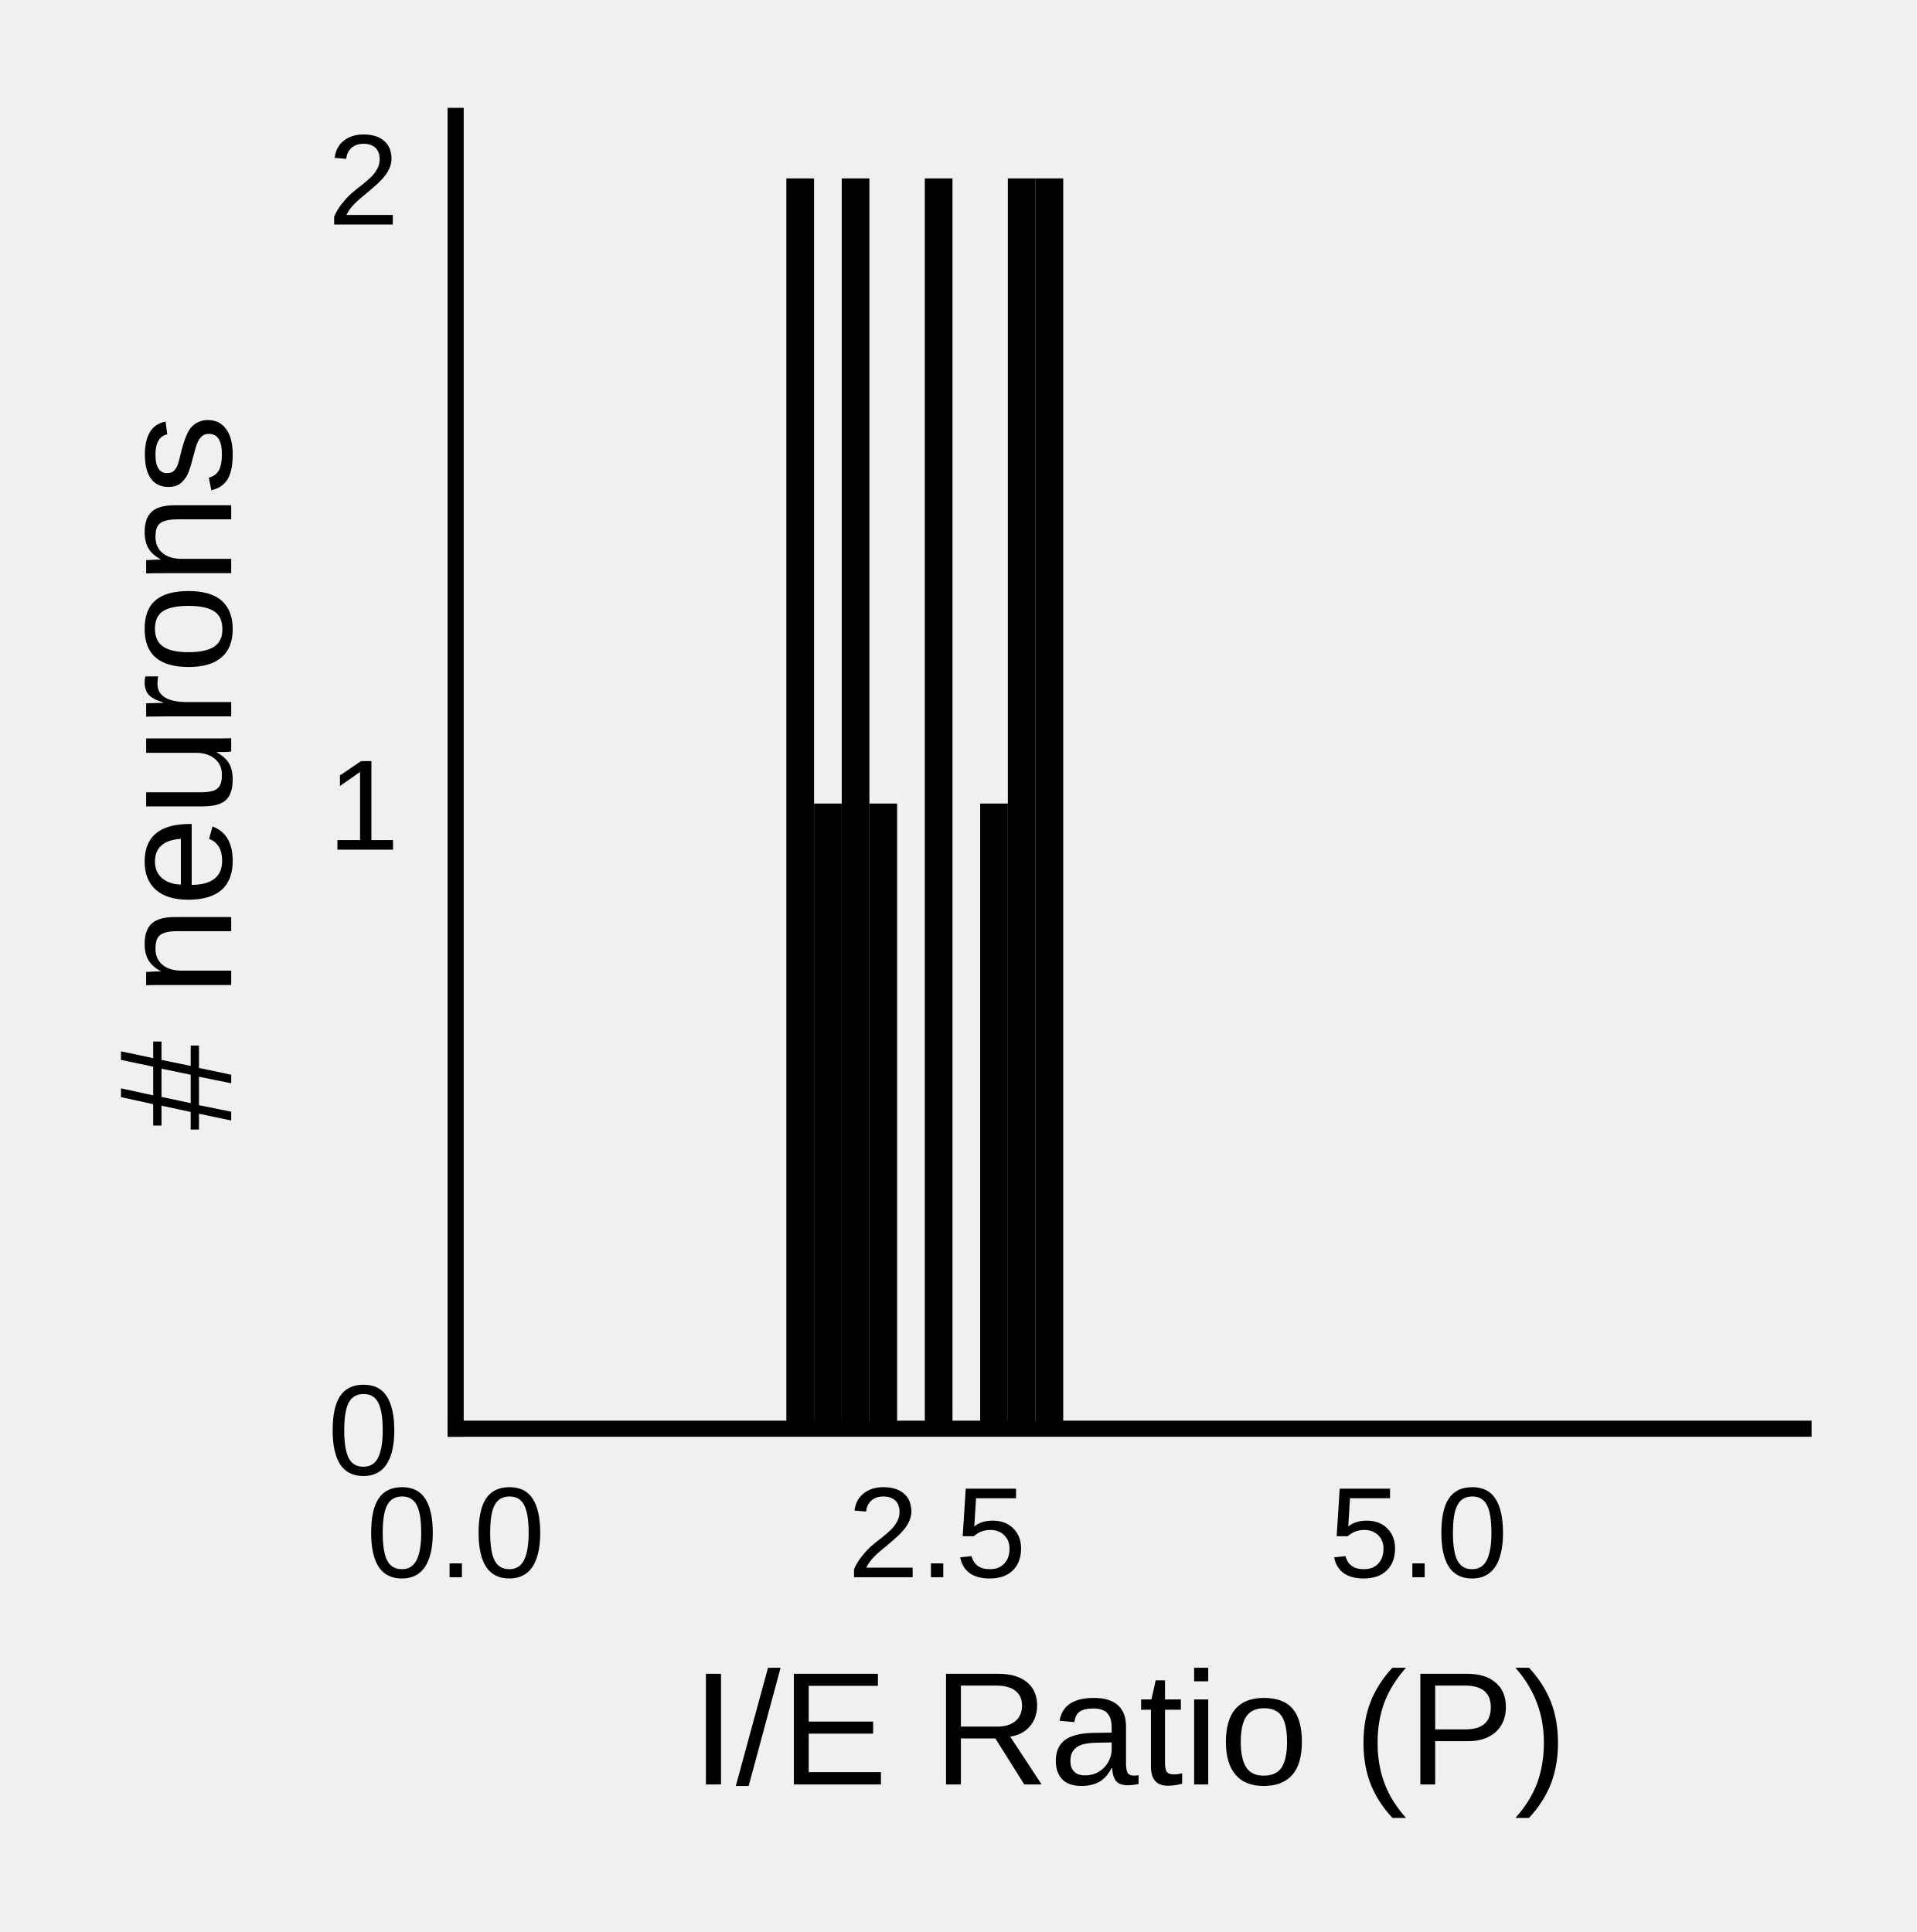
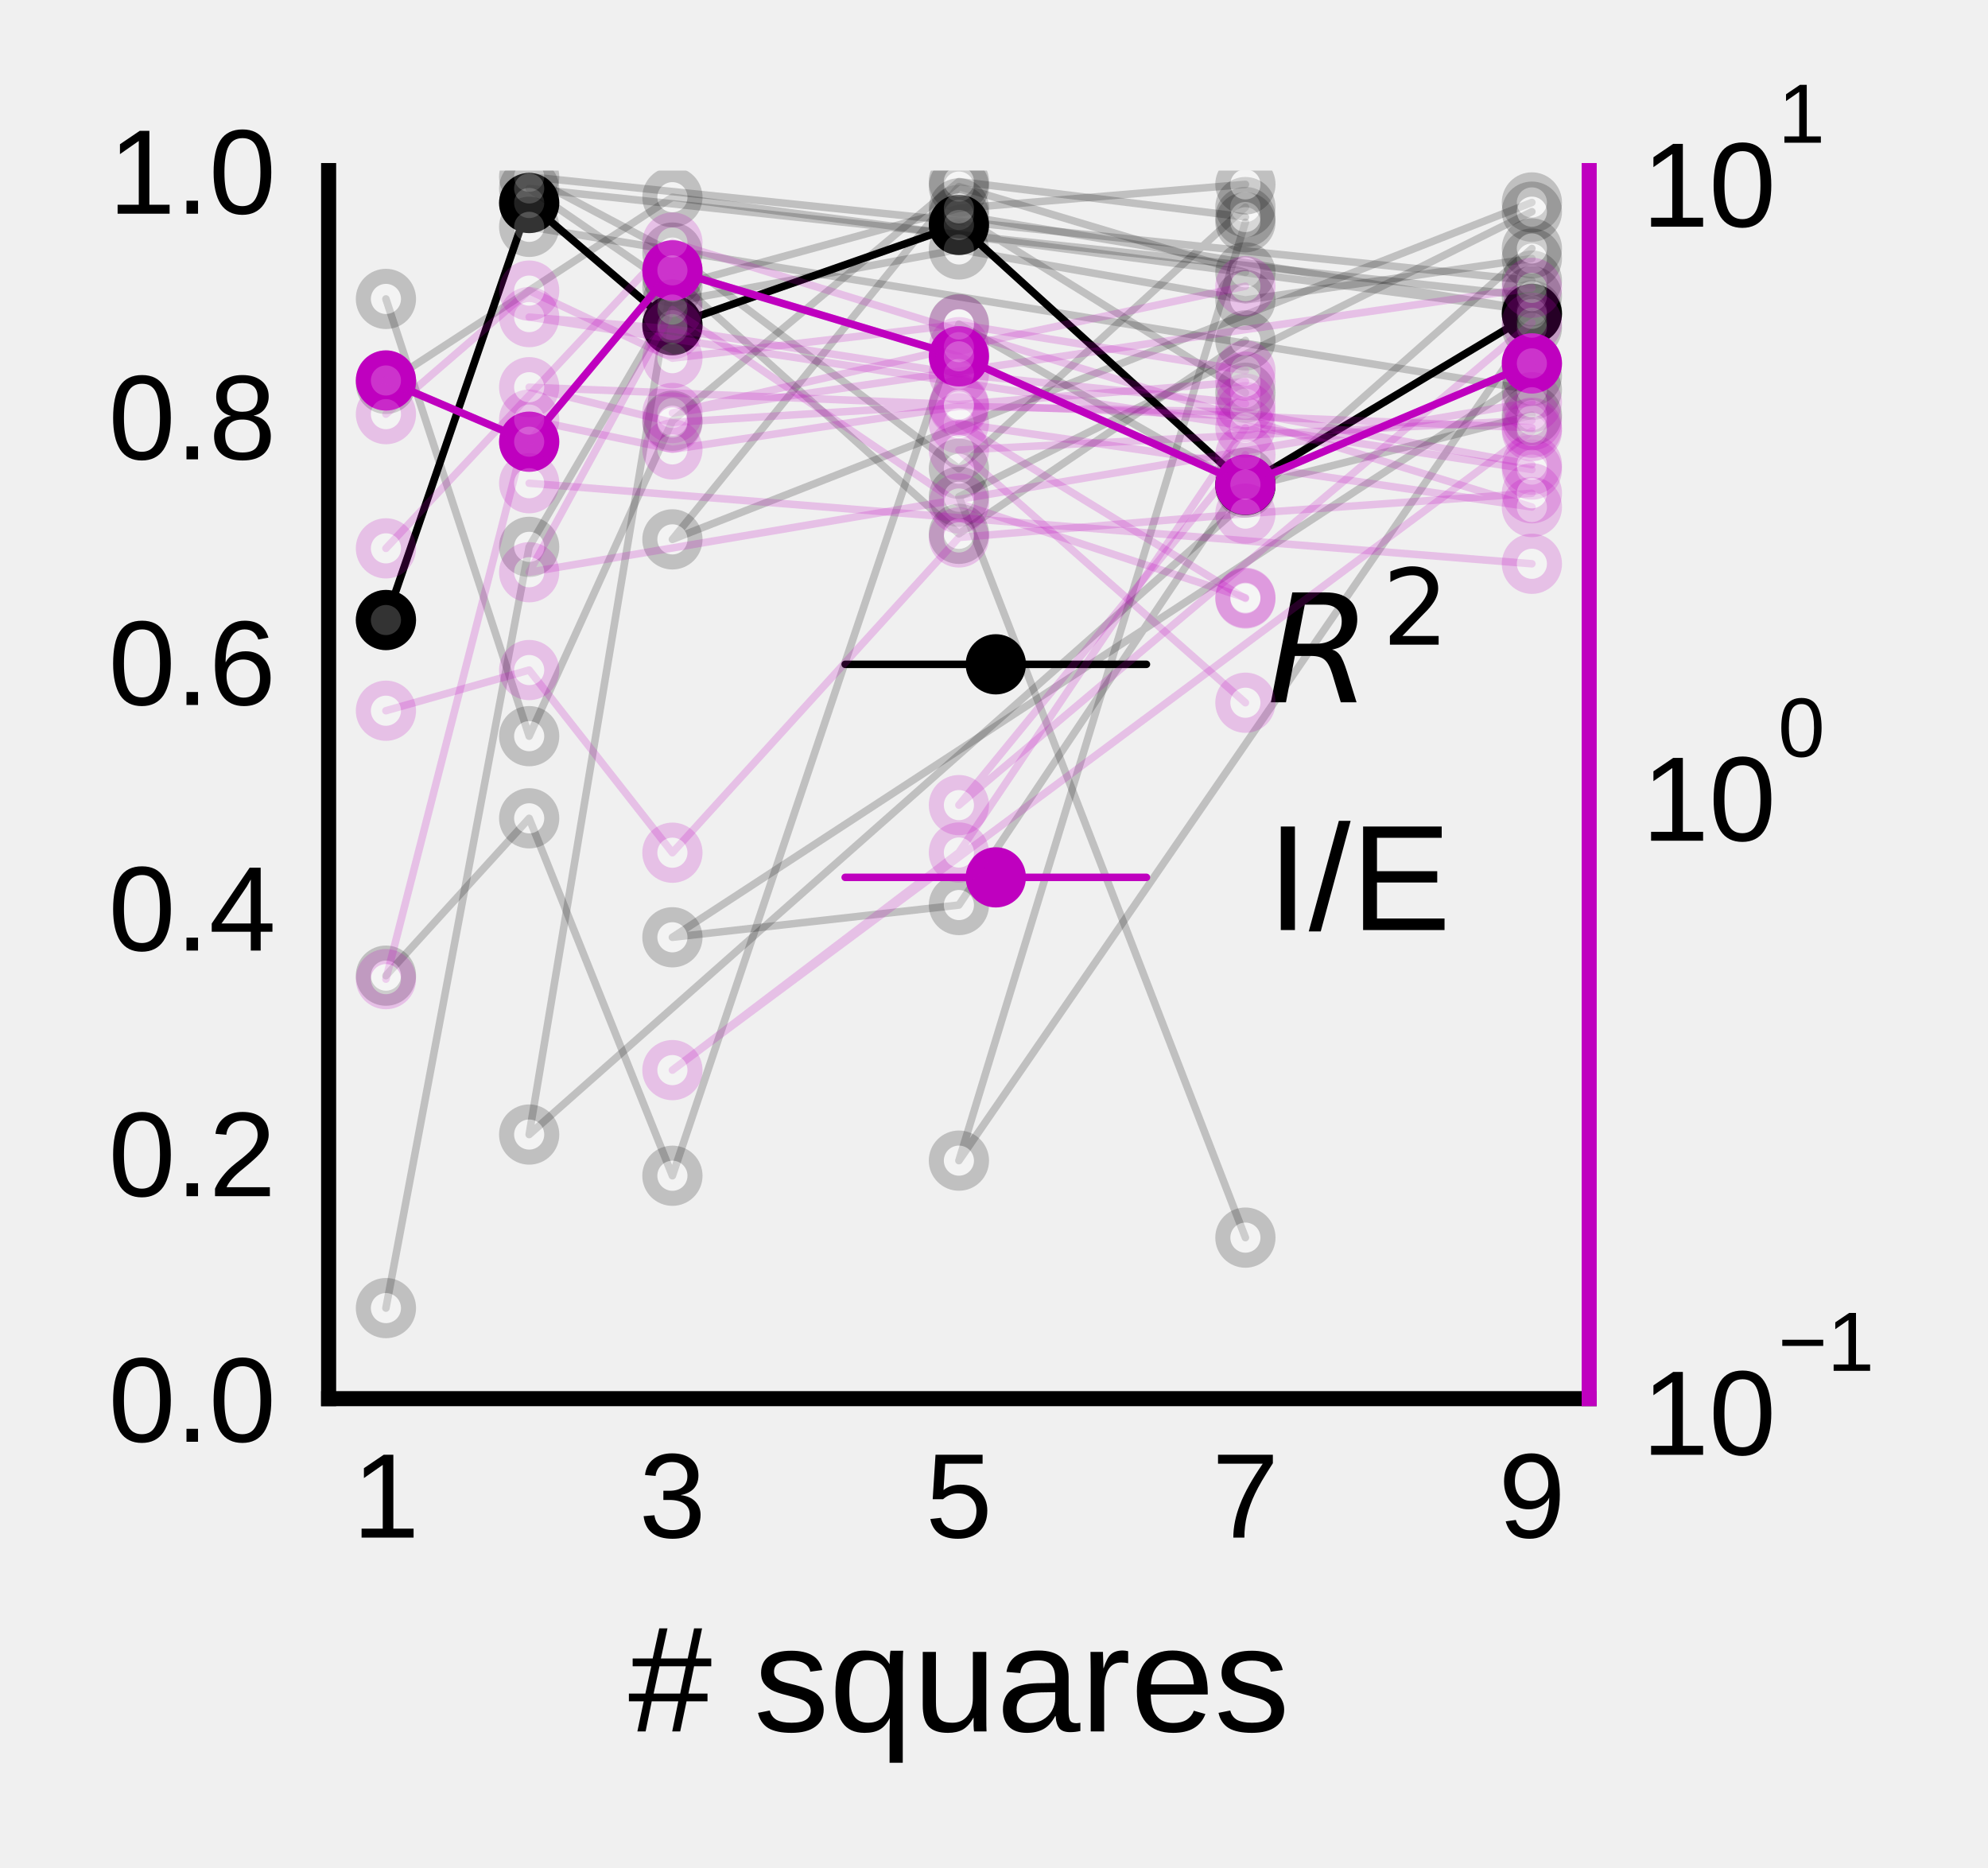
- <svg xmlns="http://www.w3.org/2000/svg" height="120pt" version="1.1" viewBox="0 0 119 120" width="119pt">
+ <svg xmlns="http://www.w3.org/2000/svg" xmlns:xlink="http://www.w3.org/1999/xlink" height="124pt" version="1.1" viewBox="0 0 132 124" width="132pt">
  <defs>
    <style type="text/css">
*{stroke-linecap:butt;stroke-linejoin:round;}
  </style>
  </defs>
  <g id="figure_1">
    <g id="patch_1">
-       <path d="M 0 120.141  L 119.194 120.141  L 119.194 0  L 0 0  z " style="fill:none;opacity:0;" />
+       <path d="M 0 124.148  L 132.06 124.148  L 132.06 0  L 0 0  z " style="fill:none;opacity:0;" />
    </g>
    <g id="axes_1">
      <g id="patch_2">
-         <path d="M 28.294 88.74  L 111.994 88.74  L 111.994 7.2  L 28.294 7.2  z " style="fill:none;" />
+         <path d="M 21.82 92.865  L 105.52 92.865  L 105.52 11.325  L 21.82 11.325  z " style="fill:none;" />
+       </g>
+       <g id="line2d_1">
+         <path clip-path="url(#p58701cba50)" d="M 25.625 41.167  L 35.136 13.479  L 44.647 21.593  L 63.67 14.934  L 82.693 32.208  L 101.715 20.837  " style="fill:none;stroke:#000000;stroke-linecap:round;stroke-width:0.5;" />
+         <defs>
+           <path d="M 0 1.5  C 0.398 1.5 0.779 1.342 1.061 1.061  C 1.342 0.779 1.5 0.398 1.5 0  C 1.5 -0.398 1.342 -0.779 1.061 -1.061  C 0.779 -1.342 0.398 -1.5 0 -1.5  C -0.398 -1.5 -0.779 -1.342 -1.061 -1.061  C -1.342 -0.779 -1.5 -0.398 -1.5 0  C -1.5 0.398 -1.342 0.779 -1.061 1.061  C -0.779 1.342 -0.398 1.5 0 1.5  z " id="mec0fc44dbf" style="stroke:#000000;" />
+         </defs>
+         <g clip-path="url(#p58701cba50)">
+           <use style="stroke:#000000;" x="25.625" xlink:href="#mec0fc44dbf" y="41.167" />
+           <use style="stroke:#000000;" x="35.136" xlink:href="#mec0fc44dbf" y="13.479" />
+           <use style="stroke:#000000;" x="44.647" xlink:href="#mec0fc44dbf" y="21.593" />
+           <use style="stroke:#000000;" x="63.67" xlink:href="#mec0fc44dbf" y="14.934" />
+           <use style="stroke:#000000;" x="82.693" xlink:href="#mec0fc44dbf" y="32.208" />
+           <use style="stroke:#000000;" x="101.715" xlink:href="#mec0fc44dbf" y="20.837" />
+         </g>
+       </g>
+       <g id="line2d_2">
+         <path clip-path="url(#p58701cba50)" d="M 25.625 25.489  L 44.647 13.093  L 101.715 20.61  L 63.67 14.271  L 82.693 26.077  " style="fill:none;opacity:0.2;stroke:#000000;stroke-linecap:round;stroke-width:0.5;" />
+         <defs>
+           <path d="M 0 1.5  C 0.398 1.5 0.779 1.342 1.061 1.061  C 1.342 0.779 1.5 0.398 1.5 0  C 1.5 -0.398 1.342 -0.779 1.061 -1.061  C 0.779 -1.342 0.398 -1.5 0 -1.5  C -0.398 -1.5 -0.779 -1.342 -1.061 -1.061  C -1.342 -0.779 -1.5 -0.398 -1.5 0  C -1.5 0.398 -1.342 0.779 -1.061 1.061  C -0.779 1.342 -0.398 1.5 0 1.5  z " id="m9db140ecbd" style="stroke:#000000;" />
+         </defs>
+         <g clip-path="url(#p58701cba50)">
+           <use style="fill:#ffffff;opacity:0.2;stroke:#000000;" x="25.625" xlink:href="#m9db140ecbd" y="25.489" />
+           <use style="fill:#ffffff;opacity:0.2;stroke:#000000;" x="44.647" xlink:href="#m9db140ecbd" y="13.093" />
+           <use style="fill:#ffffff;opacity:0.2;stroke:#000000;" x="101.715" xlink:href="#m9db140ecbd" y="20.61" />
+           <use style="fill:#ffffff;opacity:0.2;stroke:#000000;" x="63.67" xlink:href="#m9db140ecbd" y="14.271" />
+           <use style="fill:#ffffff;opacity:0.2;stroke:#000000;" x="82.693" xlink:href="#m9db140ecbd" y="26.077" />
+         </g>
+       </g>
+       <g id="line2d_3">
+         <path clip-path="url(#p58701cba50)" d="M 101.715 18.631  L 35.136 11.736  L 44.647 16.772  L 63.67 31.124  L 82.693 13.751  " style="fill:none;opacity:0.2;stroke:#000000;stroke-linecap:round;stroke-width:0.5;" />
+         <g clip-path="url(#p58701cba50)">
+           <use style="fill:#ffffff;opacity:0.2;stroke:#000000;" x="101.715" xlink:href="#m9db140ecbd" y="18.631" />
+           <use style="fill:#ffffff;opacity:0.2;stroke:#000000;" x="35.136" xlink:href="#m9db140ecbd" y="11.736" />
+           <use style="fill:#ffffff;opacity:0.2;stroke:#000000;" x="44.647" xlink:href="#m9db140ecbd" y="16.772" />
+           <use style="fill:#ffffff;opacity:0.2;stroke:#000000;" x="63.67" xlink:href="#m9db140ecbd" y="31.124" />
+           <use style="fill:#ffffff;opacity:0.2;stroke:#000000;" x="82.693" xlink:href="#m9db140ecbd" y="13.751" />
+         </g>
+       </g>
+       <g id="line2d_4">
+         <path clip-path="url(#p58701cba50)" d="M 101.715 21.762  L 63.67 77.061  L 82.693 14.756  " style="fill:none;opacity:0.2;stroke:#000000;stroke-linecap:round;stroke-width:0.5;" />
+         <g clip-path="url(#p58701cba50)">
+           <use style="fill:#ffffff;opacity:0.2;stroke:#000000;" x="101.715" xlink:href="#m9db140ecbd" y="21.762" />
+           <use style="fill:#ffffff;opacity:0.2;stroke:#000000;" x="63.67" xlink:href="#m9db140ecbd" y="77.061" />
+           <use style="fill:#ffffff;opacity:0.2;stroke:#000000;" x="82.693" xlink:href="#m9db140ecbd" y="14.756" />
+         </g>
+       </g>
+       <g id="line2d_5">
+         <path clip-path="url(#p58701cba50)" d="M 101.715 13.441  L 44.647 35.812  L 63.67 12.387  L 82.693 18.082  " style="fill:none;opacity:0.2;stroke:#000000;stroke-linecap:round;stroke-width:0.5;" />
+         <g clip-path="url(#p58701cba50)">
+           <use style="fill:#ffffff;opacity:0.2;stroke:#000000;" x="101.715" xlink:href="#m9db140ecbd" y="13.441" />
+           <use style="fill:#ffffff;opacity:0.2;stroke:#000000;" x="44.647" xlink:href="#m9db140ecbd" y="35.812" />
+           <use style="fill:#ffffff;opacity:0.2;stroke:#000000;" x="63.67" xlink:href="#m9db140ecbd" y="12.387" />
+           <use style="fill:#ffffff;opacity:0.2;stroke:#000000;" x="82.693" xlink:href="#m9db140ecbd" y="18.082" />
+         </g>
+       </g>
+       <g id="line2d_6">
+         <path clip-path="url(#p58701cba50)" d="M 25.625 86.852  L 35.136 36.309  L 44.647 20.047  L 63.67 16.562  L 82.693 19.917  L 101.715 17.165  " style="fill:none;opacity:0.2;stroke:#000000;stroke-linecap:round;stroke-width:0.5;" />
+         <g clip-path="url(#p58701cba50)">
+           <use style="fill:#ffffff;opacity:0.2;stroke:#000000;" x="25.625" xlink:href="#m9db140ecbd" y="86.852" />
+           <use style="fill:#ffffff;opacity:0.2;stroke:#000000;" x="35.136" xlink:href="#m9db140ecbd" y="36.309" />
+           <use style="fill:#ffffff;opacity:0.2;stroke:#000000;" x="44.647" xlink:href="#m9db140ecbd" y="20.047" />
+           <use style="fill:#ffffff;opacity:0.2;stroke:#000000;" x="63.67" xlink:href="#m9db140ecbd" y="16.562" />
+           <use style="fill:#ffffff;opacity:0.2;stroke:#000000;" x="82.693" xlink:href="#m9db140ecbd" y="19.917" />
+           <use style="fill:#ffffff;opacity:0.2;stroke:#000000;" x="101.715" xlink:href="#m9db140ecbd" y="17.165" />
+         </g>
+       </g>
+       <g id="line2d_7">
+         <path clip-path="url(#p58701cba50)" d="M 25.625 19.848  L 35.136 48.878  L 44.647 27.937  L 63.67 12.052  L 82.693 14.411  " style="fill:none;opacity:0.2;stroke:#000000;stroke-linecap:round;stroke-width:0.5;" />
+         <g clip-path="url(#p58701cba50)">
+           <use style="fill:#ffffff;opacity:0.2;stroke:#000000;" x="25.625" xlink:href="#m9db140ecbd" y="19.848" />
+           <use style="fill:#ffffff;opacity:0.2;stroke:#000000;" x="35.136" xlink:href="#m9db140ecbd" y="48.878" />
+           <use style="fill:#ffffff;opacity:0.2;stroke:#000000;" x="44.647" xlink:href="#m9db140ecbd" y="27.937" />
+           <use style="fill:#ffffff;opacity:0.2;stroke:#000000;" x="63.67" xlink:href="#m9db140ecbd" y="12.052" />
+           <use style="fill:#ffffff;opacity:0.2;stroke:#000000;" x="82.693" xlink:href="#m9db140ecbd" y="14.411" />
+         </g>
+       </g>
+       <g id="line2d_8">
+         <path clip-path="url(#p58701cba50)" d="M 101.715 24.956  L 44.647 62.232  L 63.67 60.091  L 82.693 31.706  " style="fill:none;opacity:0.2;stroke:#000000;stroke-linecap:round;stroke-width:0.5;" />
+         <g clip-path="url(#p58701cba50)">
+           <use style="fill:#ffffff;opacity:0.2;stroke:#000000;" x="101.715" xlink:href="#m9db140ecbd" y="24.956" />
+           <use style="fill:#ffffff;opacity:0.2;stroke:#000000;" x="44.647" xlink:href="#m9db140ecbd" y="62.232" />
+           <use style="fill:#ffffff;opacity:0.2;stroke:#000000;" x="63.67" xlink:href="#m9db140ecbd" y="60.091" />
+           <use style="fill:#ffffff;opacity:0.2;stroke:#000000;" x="82.693" xlink:href="#m9db140ecbd" y="31.706" />
+         </g>
+       </g>
+       <g id="line2d_9">
+         <path clip-path="url(#p58701cba50)" d="M 101.715 14.055  L 63.67 32.981  L 82.693 82.173  " style="fill:none;opacity:0.2;stroke:#000000;stroke-linecap:round;stroke-width:0.5;" />
+         <g clip-path="url(#p58701cba50)">
+           <use style="fill:#ffffff;opacity:0.2;stroke:#000000;" x="101.715" xlink:href="#m9db140ecbd" y="14.055" />
+           <use style="fill:#ffffff;opacity:0.2;stroke:#000000;" x="63.67" xlink:href="#m9db140ecbd" y="32.981" />
+           <use style="fill:#ffffff;opacity:0.2;stroke:#000000;" x="82.693" xlink:href="#m9db140ecbd" y="82.173" />
+         </g>
+       </g>
+       <g id="line2d_10">
+         <path clip-path="url(#p58701cba50)" d="M 25.625 41.167  L 35.136 13.479  L 44.647 21.593  L 63.67 14.934  L 82.693 32.208  L 101.715 20.837  " style="fill:none;opacity:0.2;stroke:#000000;stroke-linecap:round;stroke-width:0.5;" />
+         <g clip-path="url(#p58701cba50)">
+           <use style="fill:#ffffff;opacity:0.2;stroke:#000000;" x="25.625" xlink:href="#m9db140ecbd" y="41.167" />
+           <use style="fill:#ffffff;opacity:0.2;stroke:#000000;" x="35.136" xlink:href="#m9db140ecbd" y="13.479" />
+           <use style="fill:#ffffff;opacity:0.2;stroke:#000000;" x="44.647" xlink:href="#m9db140ecbd" y="21.593" />
+           <use style="fill:#ffffff;opacity:0.2;stroke:#000000;" x="63.67" xlink:href="#m9db140ecbd" y="14.934" />
+           <use style="fill:#ffffff;opacity:0.2;stroke:#000000;" x="82.693" xlink:href="#m9db140ecbd" y="32.208" />
+           <use style="fill:#ffffff;opacity:0.2;stroke:#000000;" x="101.715" xlink:href="#m9db140ecbd" y="20.837" />
+         </g>
+       </g>
+       <g id="line2d_11">
+         <path clip-path="url(#p58701cba50)" d="M 101.715 16.496  L 35.136 75.329  L 44.647 18.36  L 63.67 35.443  L 82.693 22.602  " style="fill:none;opacity:0.2;stroke:#000000;stroke-linecap:round;stroke-width:0.5;" />
+         <g clip-path="url(#p58701cba50)">
+           <use style="fill:#ffffff;opacity:0.2;stroke:#000000;" x="101.715" xlink:href="#m9db140ecbd" y="16.496" />
+           <use style="fill:#ffffff;opacity:0.2;stroke:#000000;" x="35.136" xlink:href="#m9db140ecbd" y="75.329" />
+           <use style="fill:#ffffff;opacity:0.2;stroke:#000000;" x="44.647" xlink:href="#m9db140ecbd" y="18.36" />
+           <use style="fill:#ffffff;opacity:0.2;stroke:#000000;" x="63.67" xlink:href="#m9db140ecbd" y="35.443" />
+           <use style="fill:#ffffff;opacity:0.2;stroke:#000000;" x="82.693" xlink:href="#m9db140ecbd" y="22.602" />
+         </g>
+       </g>
+       <g id="line2d_12">
+         <path clip-path="url(#p58701cba50)" d="M 101.715 19.665  L 35.136 12.512  L 44.647 19.046  L 63.67 13.834  L 82.693 12.242  " style="fill:none;opacity:0.2;stroke:#000000;stroke-linecap:round;stroke-width:0.5;" />
+         <g clip-path="url(#p58701cba50)">
+           <use style="fill:#ffffff;opacity:0.2;stroke:#000000;" x="101.715" xlink:href="#m9db140ecbd" y="19.665" />
+           <use style="fill:#ffffff;opacity:0.2;stroke:#000000;" x="35.136" xlink:href="#m9db140ecbd" y="12.512" />
+           <use style="fill:#ffffff;opacity:0.2;stroke:#000000;" x="44.647" xlink:href="#m9db140ecbd" y="19.046" />
+           <use style="fill:#ffffff;opacity:0.2;stroke:#000000;" x="63.67" xlink:href="#m9db140ecbd" y="13.834" />
+           <use style="fill:#ffffff;opacity:0.2;stroke:#000000;" x="82.693" xlink:href="#m9db140ecbd" y="12.242" />
+         </g>
+       </g>
+       <g id="line2d_13">
+         <path clip-path="url(#p58701cba50)" d="M 101.715 25.89  L 35.136 15.062  " style="fill:none;opacity:0.2;stroke:#000000;stroke-linecap:round;stroke-width:0.5;" />
+         <g clip-path="url(#p58701cba50)">
+           <use style="fill:#ffffff;opacity:0.2;stroke:#000000;" x="101.715" xlink:href="#m9db140ecbd" y="25.89" />
+           <use style="fill:#ffffff;opacity:0.2;stroke:#000000;" x="35.136" xlink:href="#m9db140ecbd" y="15.062" />
+         </g>
+       </g>
+       <g id="line2d_14">
+         <path clip-path="url(#p58701cba50)" d="M 25.625 64.779  L 35.136 54.333  L 44.647 78.064  L 63.67 21.523  L 82.693 32.378  L 101.715 27.563  " style="fill:none;opacity:0.2;stroke:#000000;stroke-linecap:round;stroke-width:0.5;" />
+         <g clip-path="url(#p58701cba50)">
+           <use style="fill:#ffffff;opacity:0.2;stroke:#000000;" x="25.625" xlink:href="#m9db140ecbd" y="64.779" />
+           <use style="fill:#ffffff;opacity:0.2;stroke:#000000;" x="35.136" xlink:href="#m9db140ecbd" y="54.333" />
+           <use style="fill:#ffffff;opacity:0.2;stroke:#000000;" x="44.647" xlink:href="#m9db140ecbd" y="78.064" />
+           <use style="fill:#ffffff;opacity:0.2;stroke:#000000;" x="63.67" xlink:href="#m9db140ecbd" y="21.523" />
+           <use style="fill:#ffffff;opacity:0.2;stroke:#000000;" x="82.693" xlink:href="#m9db140ecbd" y="32.378" />
+           <use style="fill:#ffffff;opacity:0.2;stroke:#000000;" x="101.715" xlink:href="#m9db140ecbd" y="27.563" />
+         </g>
      </g>
      <g id="patch_3">
-         <path clip-path="url(#pb2ddc28713)" d="M 48.83 88.74  L 50.55 88.74  L 50.55 11.083  L 48.83 11.083  z " />
+         <path d="M 21.82 92.865  L 21.82 11.325  " style="fill:none;stroke:#000000;stroke-linecap:square;stroke-linejoin:miter;" />
      </g>
      <g id="patch_4">
-         <path clip-path="url(#pb2ddc28713)" d="M 50.55 88.74  L 52.269 88.74  L 52.269 49.911  L 50.55 49.911  z " />
-       </g>
-       <g id="patch_5">
-         <path clip-path="url(#pb2ddc28713)" d="M 52.269 88.74  L 53.988 88.74  L 53.988 11.083  L 52.269 11.083  z " />
-       </g>
-       <g id="patch_6">
-         <path clip-path="url(#pb2ddc28713)" d="M 53.988 88.74  L 55.707 88.74  L 55.707 49.911  L 53.988 49.911  z " />
-       </g>
-       <g id="patch_7">
-         <path clip-path="url(#pb2ddc28713)" d="M 55.707 88.74  L 57.427 88.74  L 57.427 88.74  L 55.707 88.74  z " />
-       </g>
-       <g id="patch_8">
-         <path clip-path="url(#pb2ddc28713)" d="M 57.427 88.74  L 59.146 88.74  L 59.146 11.083  L 57.427 11.083  z " />
-       </g>
-       <g id="patch_9">
-         <path clip-path="url(#pb2ddc28713)" d="M 59.146 88.74  L 60.865 88.74  L 60.865 88.74  L 59.146 88.74  z " />
-       </g>
-       <g id="patch_10">
-         <path clip-path="url(#pb2ddc28713)" d="M 60.865 88.74  L 62.585 88.74  L 62.585 49.911  L 60.865 49.911  z " />
-       </g>
-       <g id="patch_11">
-         <path clip-path="url(#pb2ddc28713)" d="M 62.585 88.74  L 64.304 88.74  L 64.304 11.083  L 62.585 11.083  z " />
-       </g>
-       <g id="patch_12">
-         <path clip-path="url(#pb2ddc28713)" d="M 64.304 88.74  L 66.023 88.74  L 66.023 11.083  L 64.304 11.083  z " />
-       </g>
-       <g id="patch_13">
-         <path d="M 28.294 88.74  L 28.294 7.2  " style="fill:none;stroke:#000000;stroke-linecap:square;stroke-linejoin:miter;" />
-       </g>
-       <g id="patch_14">
-         <path d="M 28.294 88.74  L 111.994 88.74  " style="fill:none;stroke:#000000;stroke-linecap:square;stroke-linejoin:miter;" />
+         <path d="M 21.82 92.865  L 105.52 92.865  " style="fill:none;stroke:#000000;stroke-linecap:square;stroke-linejoin:miter;" />
      </g>
      <g id="matplotlib.axis_1">
        <g id="xtick_1">
-           <g id="line2d_1" />
+           <g id="line2d_15" />
          <g id="text_1">
-             <text style="font-family:Arial;font-size:8px;font-style:normal;font-weight:400;text-anchor:middle;" transform="rotate(-0, 28.29406, 97.96625)" x="28.294" y="97.966">0.0</text>
+             <text style="font-family:Arial;font-size:8px;font-style:normal;font-weight:400;text-anchor:middle;" transform="rotate(-0, 25.62455, 102.0913)" x="25.625" y="102.091">1</text>
          </g>
        </g>
        <g id="xtick_2">
-           <g id="line2d_2" />
+           <g id="line2d_16" />
          <g id="text_2">
-             <text style="font-family:Arial;font-size:8px;font-style:normal;font-weight:400;text-anchor:middle;" transform="rotate(-0, 58.18692, 97.96625)" x="58.187" y="97.966">2.5</text>
+             <text style="font-family:Arial;font-size:8px;font-style:normal;font-weight:400;text-anchor:middle;" transform="rotate(-0, 44.64727, 102.0913)" x="44.647" y="102.091">3</text>
          </g>
        </g>
        <g id="xtick_3">
-           <g id="line2d_3" />
+           <g id="line2d_17" />
          <g id="text_3">
-             <text style="font-family:Arial;font-size:8px;font-style:normal;font-weight:400;text-anchor:middle;" transform="rotate(-0, 88.07978, 97.96625)" x="88.08" y="97.966">5.0</text>
-           </g>
-         </g>
-         <g id="text_4">
-           <text style="font-family:Arial;font-size:10px;font-style:normal;font-weight:400;text-anchor:middle;" transform="rotate(-0, 70.14406, 110.8359)" x="70.144" y="110.836">I/E Ratio (P)</text>
+             <text style="font-family:Arial;font-size:8px;font-style:normal;font-weight:400;text-anchor:middle;" transform="rotate(-0, 63.67, 102.0913)" x="63.67" y="102.091">5</text>
+           </g>
+         </g>
+         <g id="xtick_4">
+           <g id="line2d_18" />
+           <g id="text_4">
+             <text style="font-family:Arial;font-size:8px;font-style:normal;font-weight:400;text-anchor:middle;" transform="rotate(-0, 82.69273, 102.0913)" x="82.693" y="102.091">7</text>
+           </g>
+         </g>
+         <g id="xtick_5">
+           <g id="line2d_19" />
+           <g id="text_5">
+             <text style="font-family:Arial;font-size:8px;font-style:normal;font-weight:400;text-anchor:middle;" transform="rotate(-0, 101.7155, 102.0913)" x="101.715" y="102.091">9</text>
+           </g>
+         </g>
+         <g id="text_6">
+           <text style="font-family:Arial;font-size:10px;font-style:normal;font-weight:400;text-anchor:middle;" transform="rotate(-0, 63.67, 114.9609)" x="63.67" y="114.961"># squares</text>
        </g>
      </g>
      <g id="matplotlib.axis_2">
        <g id="ytick_1">
-           <g id="line2d_4" />
-           <g id="text_5">
-             <text style="font-family:Arial;font-size:8px;font-style:normal;font-weight:400;text-anchor:end;" transform="rotate(-0, 24.79406, 91.60313)" x="24.794" y="91.603">0</text>
+           <g id="line2d_20" />
+           <g id="text_7">
+             <text style="font-family:Arial;font-size:8px;font-style:normal;font-weight:400;text-anchor:end;" transform="rotate(-0, 18.32, 95.72813)" x="18.32" y="95.728">0.0</text>
          </g>
        </g>
        <g id="ytick_2">
-           <g id="line2d_5" />
-           <g id="text_6">
-             <text style="font-family:Arial;font-size:8px;font-style:normal;font-weight:400;text-anchor:end;" transform="rotate(-0, 24.79406, 52.77455)" x="24.794" y="52.775">1</text>
+           <g id="line2d_21" />
+           <g id="text_8">
+             <text style="font-family:Arial;font-size:8px;font-style:normal;font-weight:400;text-anchor:end;" transform="rotate(-0, 18.32, 79.42012)" x="18.32" y="79.42">0.2</text>
          </g>
        </g>
        <g id="ytick_3">
-           <g id="line2d_6" />
-           <g id="text_7">
-             <text style="font-family:Arial;font-size:8px;font-style:normal;font-weight:400;text-anchor:end;" transform="rotate(-0, 24.79406, 13.94598)" x="24.794" y="13.946">2</text>
-           </g>
-         </g>
-         <g id="text_8">
-           <text style="font-family:Arial;font-size:10px;font-style:normal;font-weight:400;text-anchor:middle;" transform="rotate(-90, 14.35781, 47.97)" x="14.358" y="47.97"># neurons</text>
+           <g id="line2d_22" />
+           <g id="text_9">
+             <text style="font-family:Arial;font-size:8px;font-style:normal;font-weight:400;text-anchor:end;" transform="rotate(-0, 18.32, 63.11212)" x="18.32" y="63.112">0.4</text>
+           </g>
+         </g>
+         <g id="ytick_4">
+           <g id="line2d_23" />
+           <g id="text_10">
+             <text style="font-family:Arial;font-size:8px;font-style:normal;font-weight:400;text-anchor:end;" transform="rotate(-0, 18.32, 46.80412)" x="18.32" y="46.804">0.6</text>
+           </g>
+         </g>
+         <g id="ytick_5">
+           <g id="line2d_24" />
+           <g id="text_11">
+             <text style="font-family:Arial;font-size:8px;font-style:normal;font-weight:400;text-anchor:end;" transform="rotate(-0, 18.32, 30.49612)" x="18.32" y="30.496">0.8</text>
+           </g>
+         </g>
+         <g id="ytick_6">
+           <g id="line2d_25" />
+           <g id="text_12">
+             <text style="font-family:Arial;font-size:8px;font-style:normal;font-weight:400;text-anchor:end;" transform="rotate(-0, 18.32, 14.18812)" x="18.32" y="14.188">1.0</text>
+           </g>
+         </g>
+       </g>
+       <g id="legend_1">
+         <g id="line2d_26">
+           <path d="M 56.12 44.108  L 76.12 44.108  " style="fill:none;stroke:#000000;stroke-linecap:round;stroke-width:0.5;" />
+         </g>
+         <g id="line2d_27">
+           <g>
+             <use style="stroke:#000000;" x="66.12" xlink:href="#mec0fc44dbf" y="44.108" />
+           </g>
+         </g>
+         <g id="text_13">
+           <g transform="translate(84.12 47.6075)">
+             <text>
+               <tspan style="font-family:DejaVu Sans;font-size:10px;font-style:oblique;font-weight:oblique;" x="0" y="-0.977">R</tspan>
+               <tspan style="font-family:DejaVu Sans;font-size:7px;font-style:book;font-weight:book;" x="7.651" y="-4.805">2</tspan>
+             </text>
+           </g>
+         </g>
+         <g id="line2d_28">
+           <path d="M 56.12 58.253  L 76.12 58.253  " style="fill:none;stroke:#bf00bf;stroke-linecap:round;stroke-width:0.5;" />
+         </g>
+         <g id="line2d_29">
+           <defs>
+             <path d="M 0 1.5  C 0.398 1.5 0.779 1.342 1.061 1.061  C 1.342 0.779 1.5 0.398 1.5 0  C 1.5 -0.398 1.342 -0.779 1.061 -1.061  C 0.779 -1.342 0.398 -1.5 0 -1.5  C -0.398 -1.5 -0.779 -1.342 -1.061 -1.061  C -1.342 -0.779 -1.5 -0.398 -1.5 0  C -1.5 0.398 -1.342 0.779 -1.061 1.061  C -0.779 1.342 -0.398 1.5 0 1.5  z " id="mb2224d8fe4" style="stroke:#bf00bf;" />
+           </defs>
+           <g>
+             <use style="fill:#bf00bf;stroke:#bf00bf;" x="66.12" xlink:href="#mb2224d8fe4" y="58.253" />
+           </g>
+         </g>
+         <g id="text_14">
+           <text style="font-family:Arial;font-size:10px;font-style:normal;font-weight:400;text-anchor:start;" transform="rotate(-0, 84.12, 61.75281)" x="84.12" y="61.753">I/E</text>
+         </g>
+       </g>
+     </g>
+     <g id="axes_2">
+       <g id="line2d_30">
+         <path clip-path="url(#p58701cba50)" d="M 25.625 25.262  L 35.136 29.328  L 44.647 17.951  L 63.67 23.657  L 82.693 32.179  L 101.715 24.128  " style="fill:none;stroke:#bf00bf;stroke-linecap:round;stroke-width:0.5;" />
+         <g clip-path="url(#p58701cba50)">
+           <use style="fill:#bf00bf;stroke:#bf00bf;" x="25.625" xlink:href="#mb2224d8fe4" y="25.262" />
+           <use style="fill:#bf00bf;stroke:#bf00bf;" x="35.136" xlink:href="#mb2224d8fe4" y="29.328" />
+           <use style="fill:#bf00bf;stroke:#bf00bf;" x="44.647" xlink:href="#mb2224d8fe4" y="17.951" />
+           <use style="fill:#bf00bf;stroke:#bf00bf;" x="63.67" xlink:href="#mb2224d8fe4" y="23.657" />
+           <use style="fill:#bf00bf;stroke:#bf00bf;" x="82.693" xlink:href="#mb2224d8fe4" y="32.179" />
+           <use style="fill:#bf00bf;stroke:#bf00bf;" x="101.715" xlink:href="#mb2224d8fe4" y="24.128" />
+         </g>
+       </g>
+       <g id="line2d_31">
+         <path clip-path="url(#p58701cba50)" d="M 25.625 36.409  L 44.647 16.102  L 101.715 33.664  L 63.67 28.107  L 82.693 39.741  " style="fill:none;opacity:0.2;stroke:#bf00bf;stroke-linecap:round;stroke-width:0.5;" />
+         <defs>
+           <path d="M 0 1.5  C 0.398 1.5 0.779 1.342 1.061 1.061  C 1.342 0.779 1.5 0.398 1.5 0  C 1.5 -0.398 1.342 -0.779 1.061 -1.061  C 0.779 -1.342 0.398 -1.5 0 -1.5  C -0.398 -1.5 -0.779 -1.342 -1.061 -1.061  C -1.342 -0.779 -1.5 -0.398 -1.5 0  C -1.5 0.398 -1.342 0.779 -1.061 1.061  C -0.779 1.342 -0.398 1.5 0 1.5  z " id="m7dc638cd8d" style="stroke:#bf00bf;" />
+         </defs>
+         <g clip-path="url(#p58701cba50)">
+           <use style="fill:#ffffff;opacity:0.2;stroke:#bf00bf;" x="25.625" xlink:href="#m7dc638cd8d" y="36.409" />
+           <use style="fill:#ffffff;opacity:0.2;stroke:#bf00bf;" x="44.647" xlink:href="#m7dc638cd8d" y="16.102" />
+           <use style="fill:#ffffff;opacity:0.2;stroke:#bf00bf;" x="101.715" xlink:href="#m7dc638cd8d" y="33.664" />
+           <use style="fill:#ffffff;opacity:0.2;stroke:#bf00bf;" x="63.67" xlink:href="#m7dc638cd8d" y="28.107" />
+           <use style="fill:#ffffff;opacity:0.2;stroke:#bf00bf;" x="82.693" xlink:href="#m7dc638cd8d" y="39.741" />
+         </g>
+       </g>
+       <g id="line2d_32">
+         <path clip-path="url(#p58701cba50)" d="M 101.715 31.179  L 35.136 21.054  L 44.647 21.846  L 63.67 24.831  L 82.693 26.8  " style="fill:none;opacity:0.2;stroke:#bf00bf;stroke-linecap:round;stroke-width:0.5;" />
+         <g clip-path="url(#p58701cba50)">
+           <use style="fill:#ffffff;opacity:0.2;stroke:#bf00bf;" x="101.715" xlink:href="#m7dc638cd8d" y="31.179" />
+           <use style="fill:#ffffff;opacity:0.2;stroke:#bf00bf;" x="35.136" xlink:href="#m7dc638cd8d" y="21.054" />
+           <use style="fill:#ffffff;opacity:0.2;stroke:#bf00bf;" x="44.647" xlink:href="#m7dc638cd8d" y="21.846" />
+           <use style="fill:#ffffff;opacity:0.2;stroke:#bf00bf;" x="63.67" xlink:href="#m7dc638cd8d" y="24.831" />
+           <use style="fill:#ffffff;opacity:0.2;stroke:#bf00bf;" x="82.693" xlink:href="#m7dc638cd8d" y="26.8" />
+         </g>
+       </g>
+       <g id="line2d_33">
+         <path clip-path="url(#p58701cba50)" d="M 101.715 21.426  L 63.67 53.456  L 82.693 30.195  " style="fill:none;opacity:0.2;stroke:#bf00bf;stroke-linecap:round;stroke-width:0.5;" />
+         <g clip-path="url(#p58701cba50)">
+           <use style="fill:#ffffff;opacity:0.2;stroke:#bf00bf;" x="101.715" xlink:href="#m7dc638cd8d" y="21.426" />
+           <use style="fill:#ffffff;opacity:0.2;stroke:#bf00bf;" x="63.67" xlink:href="#m7dc638cd8d" y="53.456" />
+           <use style="fill:#ffffff;opacity:0.2;stroke:#bf00bf;" x="82.693" xlink:href="#m7dc638cd8d" y="30.195" />
+         </g>
+       </g>
+       <g id="line2d_34">
+         <path clip-path="url(#p58701cba50)" d="M 101.715 19.113  L 44.647 27.421  L 63.67 23.049  L 82.693 19.003  " style="fill:none;opacity:0.2;stroke:#bf00bf;stroke-linecap:round;stroke-width:0.5;" />
+         <g clip-path="url(#p58701cba50)">
+           <use style="fill:#ffffff;opacity:0.2;stroke:#bf00bf;" x="101.715" xlink:href="#m7dc638cd8d" y="19.113" />
+           <use style="fill:#ffffff;opacity:0.2;stroke:#bf00bf;" x="44.647" xlink:href="#m7dc638cd8d" y="27.421" />
+           <use style="fill:#ffffff;opacity:0.2;stroke:#bf00bf;" x="63.67" xlink:href="#m7dc638cd8d" y="23.049" />
+           <use style="fill:#ffffff;opacity:0.2;stroke:#bf00bf;" x="82.693" xlink:href="#m7dc638cd8d" y="19.003" />
+         </g>
+       </g>
+       <g id="line2d_35">
+         <path clip-path="url(#p58701cba50)" d="M 25.625 65.011  L 35.136 27.86  L 44.647 29.838  L 63.67 26.98  L 82.693 27.365  L 101.715 30.855  " style="fill:none;opacity:0.2;stroke:#bf00bf;stroke-linecap:round;stroke-width:0.5;" />
+         <g clip-path="url(#p58701cba50)">
+           <use style="fill:#ffffff;opacity:0.2;stroke:#bf00bf;" x="25.625" xlink:href="#m7dc638cd8d" y="65.011" />
+           <use style="fill:#ffffff;opacity:0.2;stroke:#bf00bf;" x="35.136" xlink:href="#m7dc638cd8d" y="27.86" />
+           <use style="fill:#ffffff;opacity:0.2;stroke:#bf00bf;" x="44.647" xlink:href="#m7dc638cd8d" y="29.838" />
+           <use style="fill:#ffffff;opacity:0.2;stroke:#bf00bf;" x="63.67" xlink:href="#m7dc638cd8d" y="26.98" />
+           <use style="fill:#ffffff;opacity:0.2;stroke:#bf00bf;" x="82.693" xlink:href="#m7dc638cd8d" y="27.365" />
+           <use style="fill:#ffffff;opacity:0.2;stroke:#bf00bf;" x="101.715" xlink:href="#m7dc638cd8d" y="30.855" />
+         </g>
+       </g>
+       <g id="line2d_36">
+         <path clip-path="url(#p58701cba50)" d="M 25.625 27.498  L 35.136 19.295  L 44.647 23.782  L 63.67 21.545  L 82.693 24.605  " style="fill:none;opacity:0.2;stroke:#bf00bf;stroke-linecap:round;stroke-width:0.5;" />
+         <g clip-path="url(#p58701cba50)">
+           <use style="fill:#ffffff;opacity:0.2;stroke:#bf00bf;" x="25.625" xlink:href="#m7dc638cd8d" y="27.498" />
+           <use style="fill:#ffffff;opacity:0.2;stroke:#bf00bf;" x="35.136" xlink:href="#m7dc638cd8d" y="19.295" />
+           <use style="fill:#ffffff;opacity:0.2;stroke:#bf00bf;" x="44.647" xlink:href="#m7dc638cd8d" y="23.782" />
+           <use style="fill:#ffffff;opacity:0.2;stroke:#bf00bf;" x="63.67" xlink:href="#m7dc638cd8d" y="21.545" />
+           <use style="fill:#ffffff;opacity:0.2;stroke:#bf00bf;" x="82.693" xlink:href="#m7dc638cd8d" y="24.605" />
+         </g>
+       </g>
+       <g id="line2d_37">
+         <path clip-path="url(#p58701cba50)" d="M 101.715 28.619  L 44.647 71.051  L 63.67 56.604  L 82.693 28.396  " style="fill:none;opacity:0.2;stroke:#bf00bf;stroke-linecap:round;stroke-width:0.5;" />
+         <g clip-path="url(#p58701cba50)">
+           <use style="fill:#ffffff;opacity:0.2;stroke:#bf00bf;" x="101.715" xlink:href="#m7dc638cd8d" y="28.619" />
+           <use style="fill:#ffffff;opacity:0.2;stroke:#bf00bf;" x="44.647" xlink:href="#m7dc638cd8d" y="71.051" />
+           <use style="fill:#ffffff;opacity:0.2;stroke:#bf00bf;" x="63.67" xlink:href="#m7dc638cd8d" y="56.604" />
+           <use style="fill:#ffffff;opacity:0.2;stroke:#bf00bf;" x="82.693" xlink:href="#m7dc638cd8d" y="28.396" />
+         </g>
+       </g>
+       <g id="line2d_38">
+         <path clip-path="url(#p58701cba50)" d="M 101.715 27.905  L 63.67 29.881  L 82.693 46.658  " style="fill:none;opacity:0.2;stroke:#bf00bf;stroke-linecap:round;stroke-width:0.5;" />
+         <g clip-path="url(#p58701cba50)">
+           <use style="fill:#ffffff;opacity:0.2;stroke:#bf00bf;" x="101.715" xlink:href="#m7dc638cd8d" y="27.905" />
+           <use style="fill:#ffffff;opacity:0.2;stroke:#bf00bf;" x="63.67" xlink:href="#m7dc638cd8d" y="29.881" />
+           <use style="fill:#ffffff;opacity:0.2;stroke:#bf00bf;" x="82.693" xlink:href="#m7dc638cd8d" y="46.658" />
+         </g>
+       </g>
+       <g id="line2d_39">
+         <path clip-path="url(#p58701cba50)" d="M 25.625 25.262  L 35.136 29.328  L 44.647 17.951  L 63.67 23.657  L 82.693 32.179  L 101.715 24.128  " style="fill:none;opacity:0.2;stroke:#bf00bf;stroke-linecap:round;stroke-width:0.5;" />
+         <g clip-path="url(#p58701cba50)">
+           <use style="fill:#ffffff;opacity:0.2;stroke:#bf00bf;" x="25.625" xlink:href="#m7dc638cd8d" y="25.262" />
+           <use style="fill:#ffffff;opacity:0.2;stroke:#bf00bf;" x="35.136" xlink:href="#m7dc638cd8d" y="29.328" />
+           <use style="fill:#ffffff;opacity:0.2;stroke:#bf00bf;" x="44.647" xlink:href="#m7dc638cd8d" y="17.951" />
+           <use style="fill:#ffffff;opacity:0.2;stroke:#bf00bf;" x="63.67" xlink:href="#m7dc638cd8d" y="23.657" />
+           <use style="fill:#ffffff;opacity:0.2;stroke:#bf00bf;" x="82.693" xlink:href="#m7dc638cd8d" y="32.179" />
+           <use style="fill:#ffffff;opacity:0.2;stroke:#bf00bf;" x="101.715" xlink:href="#m7dc638cd8d" y="24.128" />
+         </g>
+       </g>
+       <g id="line2d_40">
+         <path clip-path="url(#p58701cba50)" d="M 101.715 26.707  L 35.136 37.994  L 44.647 20.551  L 63.67 33.43  L 82.693 39.687  " style="fill:none;opacity:0.2;stroke:#bf00bf;stroke-linecap:round;stroke-width:0.5;" />
+         <g clip-path="url(#p58701cba50)">
+           <use style="fill:#ffffff;opacity:0.2;stroke:#bf00bf;" x="101.715" xlink:href="#m7dc638cd8d" y="26.707" />
+           <use style="fill:#ffffff;opacity:0.2;stroke:#bf00bf;" x="35.136" xlink:href="#m7dc638cd8d" y="37.994" />
+           <use style="fill:#ffffff;opacity:0.2;stroke:#bf00bf;" x="44.647" xlink:href="#m7dc638cd8d" y="20.551" />
+           <use style="fill:#ffffff;opacity:0.2;stroke:#bf00bf;" x="63.67" xlink:href="#m7dc638cd8d" y="33.43" />
+           <use style="fill:#ffffff;opacity:0.2;stroke:#bf00bf;" x="82.693" xlink:href="#m7dc638cd8d" y="39.687" />
+         </g>
+       </g>
+       <g id="line2d_41">
+         <path clip-path="url(#p58701cba50)" d="M 101.715 28.4  L 35.136 25.71  L 44.647 28.049  L 63.67 26.858  L 82.693 25.34  " style="fill:none;opacity:0.2;stroke:#bf00bf;stroke-linecap:round;stroke-width:0.5;" />
+         <g clip-path="url(#p58701cba50)">
+           <use style="fill:#ffffff;opacity:0.2;stroke:#bf00bf;" x="101.715" xlink:href="#m7dc638cd8d" y="28.4" />
+           <use style="fill:#ffffff;opacity:0.2;stroke:#bf00bf;" x="35.136" xlink:href="#m7dc638cd8d" y="25.71" />
+           <use style="fill:#ffffff;opacity:0.2;stroke:#bf00bf;" x="44.647" xlink:href="#m7dc638cd8d" y="28.049" />
+           <use style="fill:#ffffff;opacity:0.2;stroke:#bf00bf;" x="63.67" xlink:href="#m7dc638cd8d" y="26.858" />
+           <use style="fill:#ffffff;opacity:0.2;stroke:#bf00bf;" x="82.693" xlink:href="#m7dc638cd8d" y="25.34" />
+         </g>
+       </g>
+       <g id="line2d_42">
+         <path clip-path="url(#p58701cba50)" d="M 101.715 37.433  L 35.136 32.084  " style="fill:none;opacity:0.2;stroke:#bf00bf;stroke-linecap:round;stroke-width:0.5;" />
+         <g clip-path="url(#p58701cba50)">
+           <use style="fill:#ffffff;opacity:0.2;stroke:#bf00bf;" x="101.715" xlink:href="#m7dc638cd8d" y="37.433" />
+           <use style="fill:#ffffff;opacity:0.2;stroke:#bf00bf;" x="35.136" xlink:href="#m7dc638cd8d" y="32.084" />
+         </g>
+       </g>
+       <g id="line2d_43">
+         <path clip-path="url(#p58701cba50)" d="M 25.625 47.189  L 35.136 44.489  L 44.647 56.616  L 63.67 35.684  L 82.693 34.103  L 101.715 32.752  " style="fill:none;opacity:0.2;stroke:#bf00bf;stroke-linecap:round;stroke-width:0.5;" />
+         <g clip-path="url(#p58701cba50)">
+           <use style="fill:#ffffff;opacity:0.2;stroke:#bf00bf;" x="25.625" xlink:href="#m7dc638cd8d" y="47.189" />
+           <use style="fill:#ffffff;opacity:0.2;stroke:#bf00bf;" x="35.136" xlink:href="#m7dc638cd8d" y="44.489" />
+           <use style="fill:#ffffff;opacity:0.2;stroke:#bf00bf;" x="44.647" xlink:href="#m7dc638cd8d" y="56.616" />
+           <use style="fill:#ffffff;opacity:0.2;stroke:#bf00bf;" x="63.67" xlink:href="#m7dc638cd8d" y="35.684" />
+           <use style="fill:#ffffff;opacity:0.2;stroke:#bf00bf;" x="82.693" xlink:href="#m7dc638cd8d" y="34.103" />
+           <use style="fill:#ffffff;opacity:0.2;stroke:#bf00bf;" x="101.715" xlink:href="#m7dc638cd8d" y="32.752" />
+         </g>
+       </g>
+       <g id="patch_5">
+         <path d="M 105.52 92.865  L 105.52 11.325  " style="fill:none;stroke:#bf00bf;stroke-linecap:square;stroke-linejoin:miter;" />
+       </g>
+       <g id="matplotlib.axis_3">
+         <g id="ytick_7">
+           <g id="line2d_44" />
+           <g id="text_15">
+             <g transform="translate(109.02 96.99)">
+               <text>
+                 <tspan style="font-family:Arial;font-size:8px;font-style:regular;font-weight:regular;" x="0 4.449" y="-0.4">10</tspan>
+                 <tspan style="font-family:Arial;font-size:5.6px;font-style:regular;font-weight:regular;" x="9.038 12.308" y="-5.975">−1</tspan>
+               </text>
+             </g>
+           </g>
+         </g>
+         <g id="ytick_8">
+           <g id="line2d_45" />
+           <g id="text_16">
+             <g transform="translate(109.02 56.22)">
+               <text>
+                 <tspan style="font-family:Arial;font-size:8px;font-style:regular;font-weight:regular;" x="0 4.449" y="-0.4">10</tspan>
+                 <tspan style="font-family:Arial;font-size:5.6px;font-style:regular;font-weight:regular;" x="9.038" y="-5.975">0</tspan>
+               </text>
+             </g>
+           </g>
+         </g>
+         <g id="ytick_9">
+           <g id="line2d_46" />
+           <g id="text_17">
+             <g transform="translate(109.02 15.45)">
+               <text>
+                 <tspan style="font-family:Arial;font-size:8px;font-style:regular;font-weight:regular;" x="0 4.449" y="-0.4">10</tspan>
+                 <tspan style="font-family:Arial;font-size:5.6px;font-style:regular;font-weight:regular;" x="9.038" y="-5.975">1</tspan>
+               </text>
+             </g>
+           </g>
+         </g>
+         <g id="ytick_10">
+           <g id="line2d_47" />
+         </g>
+         <g id="ytick_11">
+           <g id="line2d_48" />
+         </g>
+         <g id="ytick_12">
+           <g id="line2d_49" />
+         </g>
+         <g id="ytick_13">
+           <g id="line2d_50" />
+         </g>
+         <g id="ytick_14">
+           <g id="line2d_51" />
+         </g>
+         <g id="ytick_15">
+           <g id="line2d_52" />
+         </g>
+         <g id="ytick_16">
+           <g id="line2d_53" />
+         </g>
+         <g id="ytick_17">
+           <g id="line2d_54" />
+         </g>
+         <g id="ytick_18">
+           <g id="line2d_55" />
+         </g>
+         <g id="ytick_19">
+           <g id="line2d_56" />
+         </g>
+         <g id="ytick_20">
+           <g id="line2d_57" />
+         </g>
+         <g id="ytick_21">
+           <g id="line2d_58" />
+         </g>
+         <g id="ytick_22">
+           <g id="line2d_59" />
+         </g>
+         <g id="ytick_23">
+           <g id="line2d_60" />
+         </g>
+         <g id="ytick_24">
+           <g id="line2d_61" />
+         </g>
+         <g id="ytick_25">
+           <g id="line2d_62" />
        </g>
      </g>
    </g>
  </g>
  <defs>
-     <clipPath id="pb2ddc28713">
-       <rect height="81.54" width="83.7" x="28.294" y="7.2" />
+     <clipPath id="p58701cba50">
+       <rect height="81.54" width="83.7" x="21.82" y="11.325" />
    </clipPath>
  </defs>
</svg>
